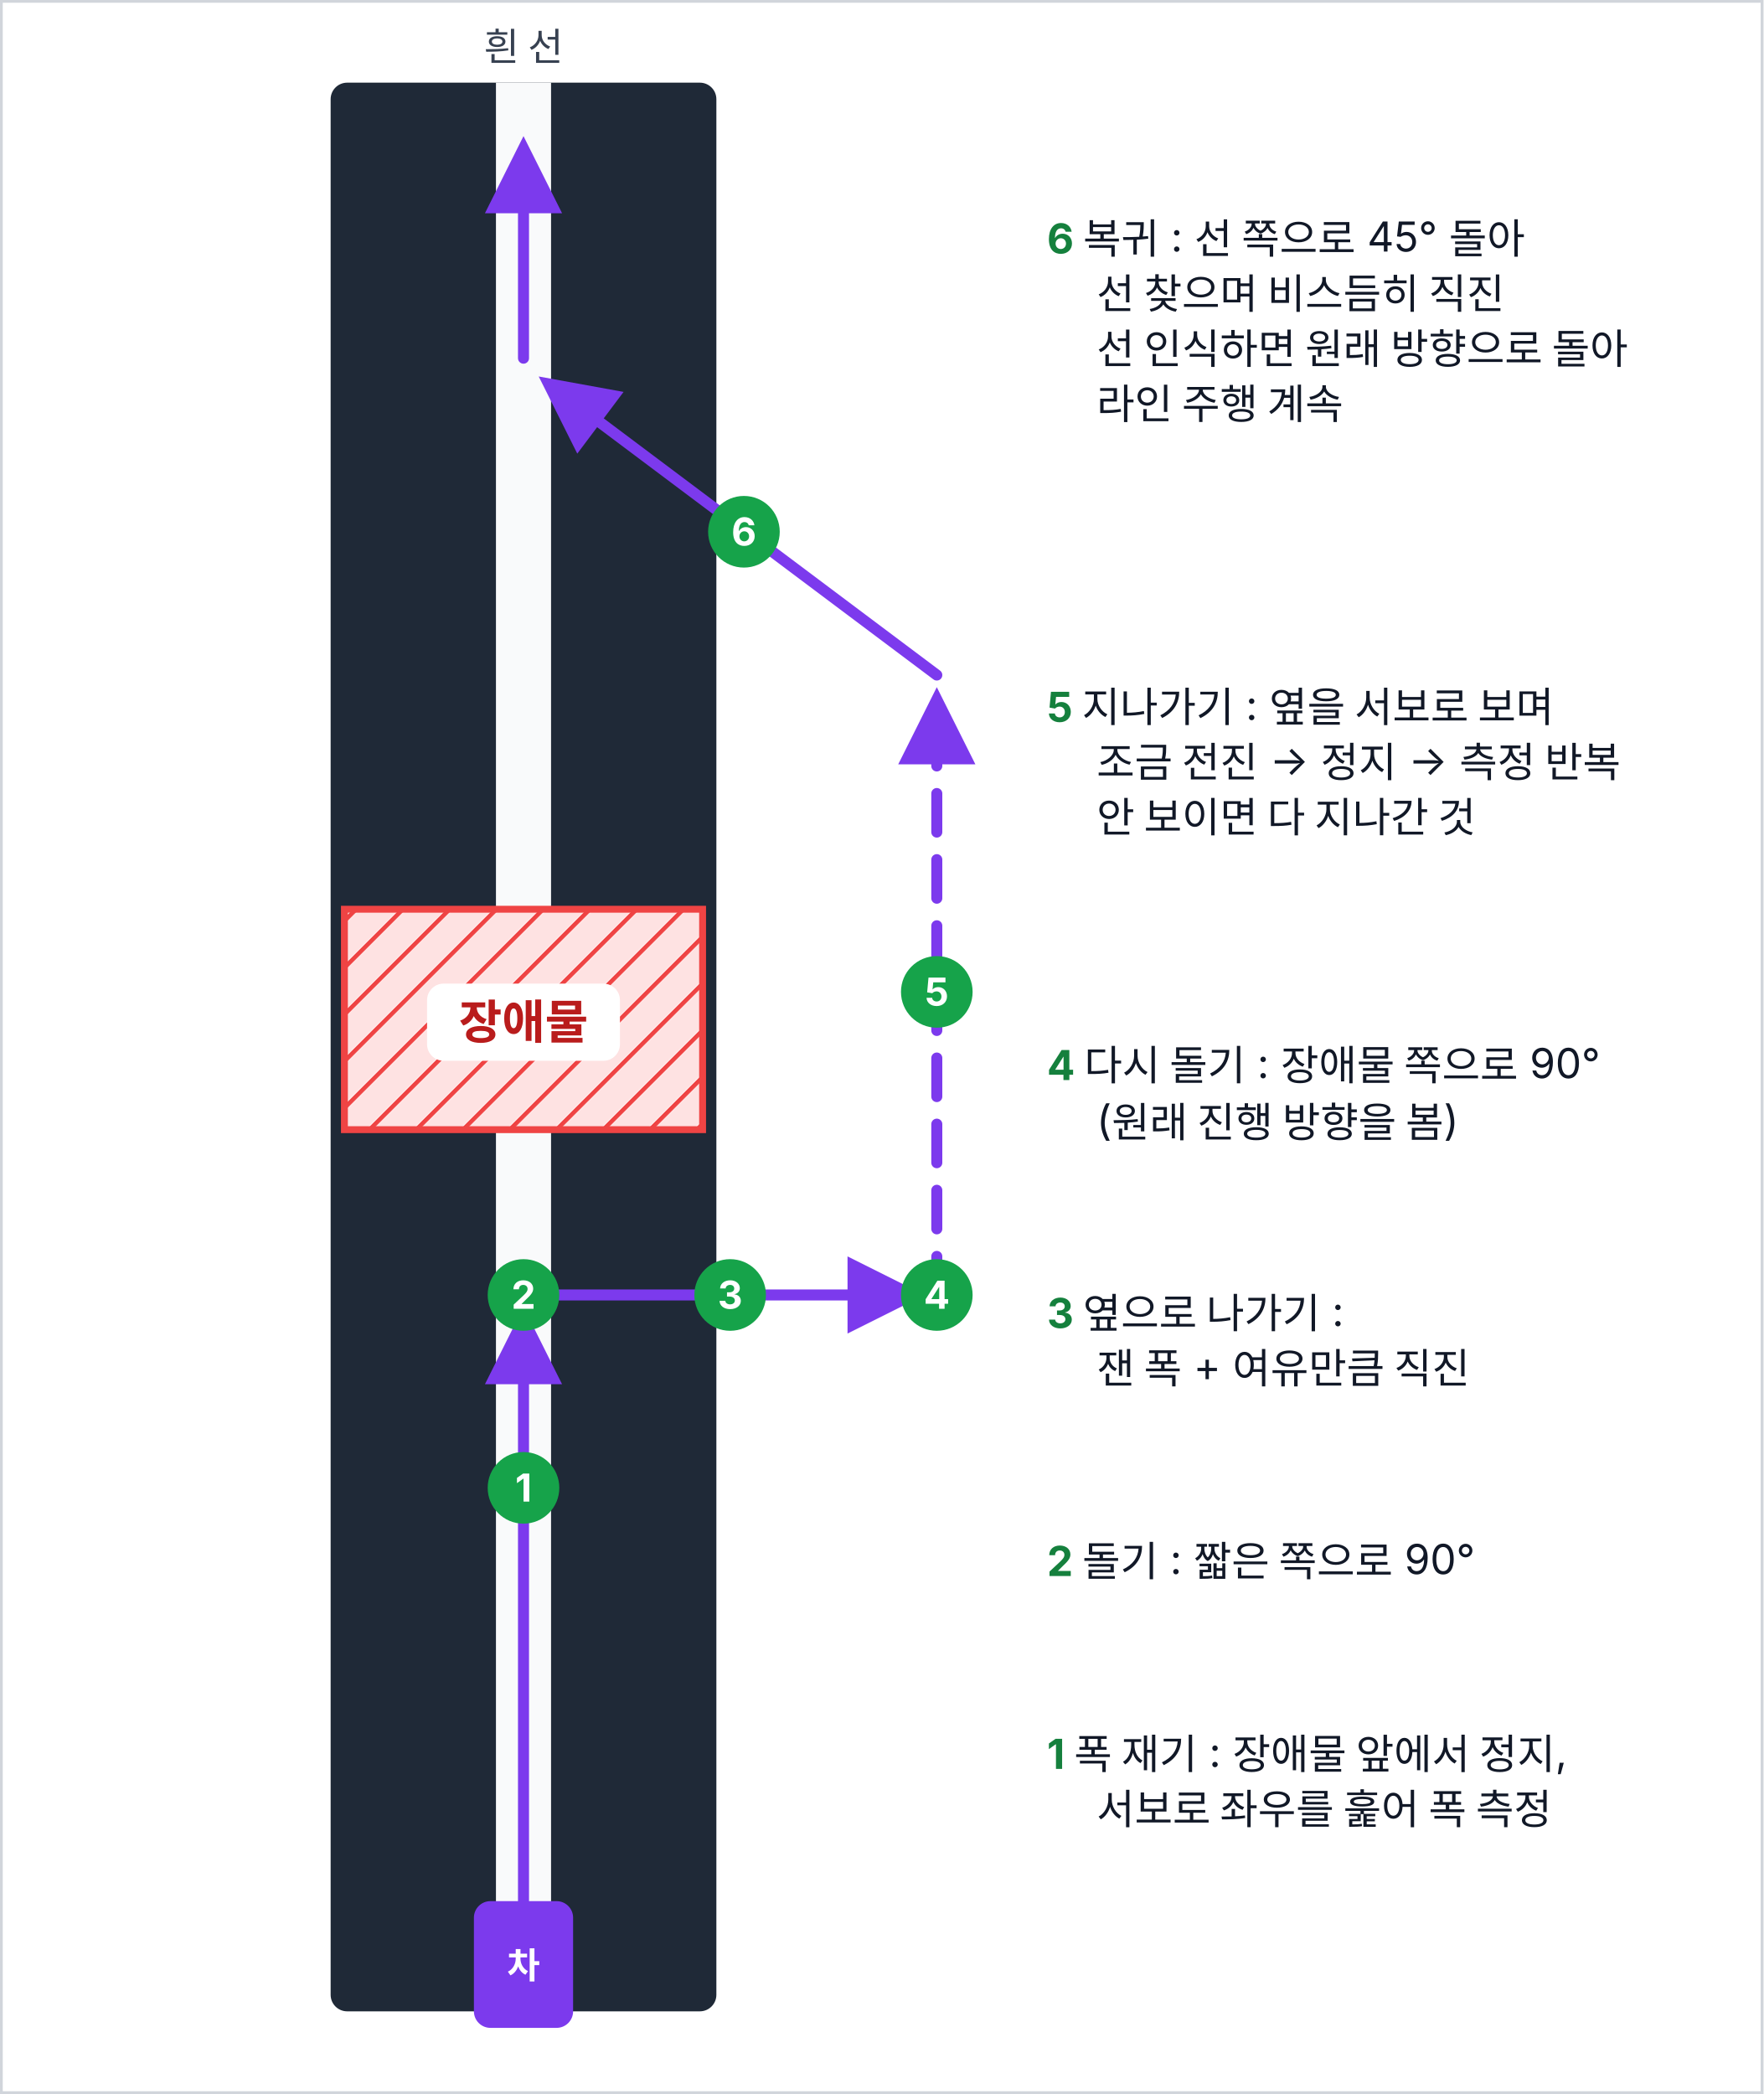
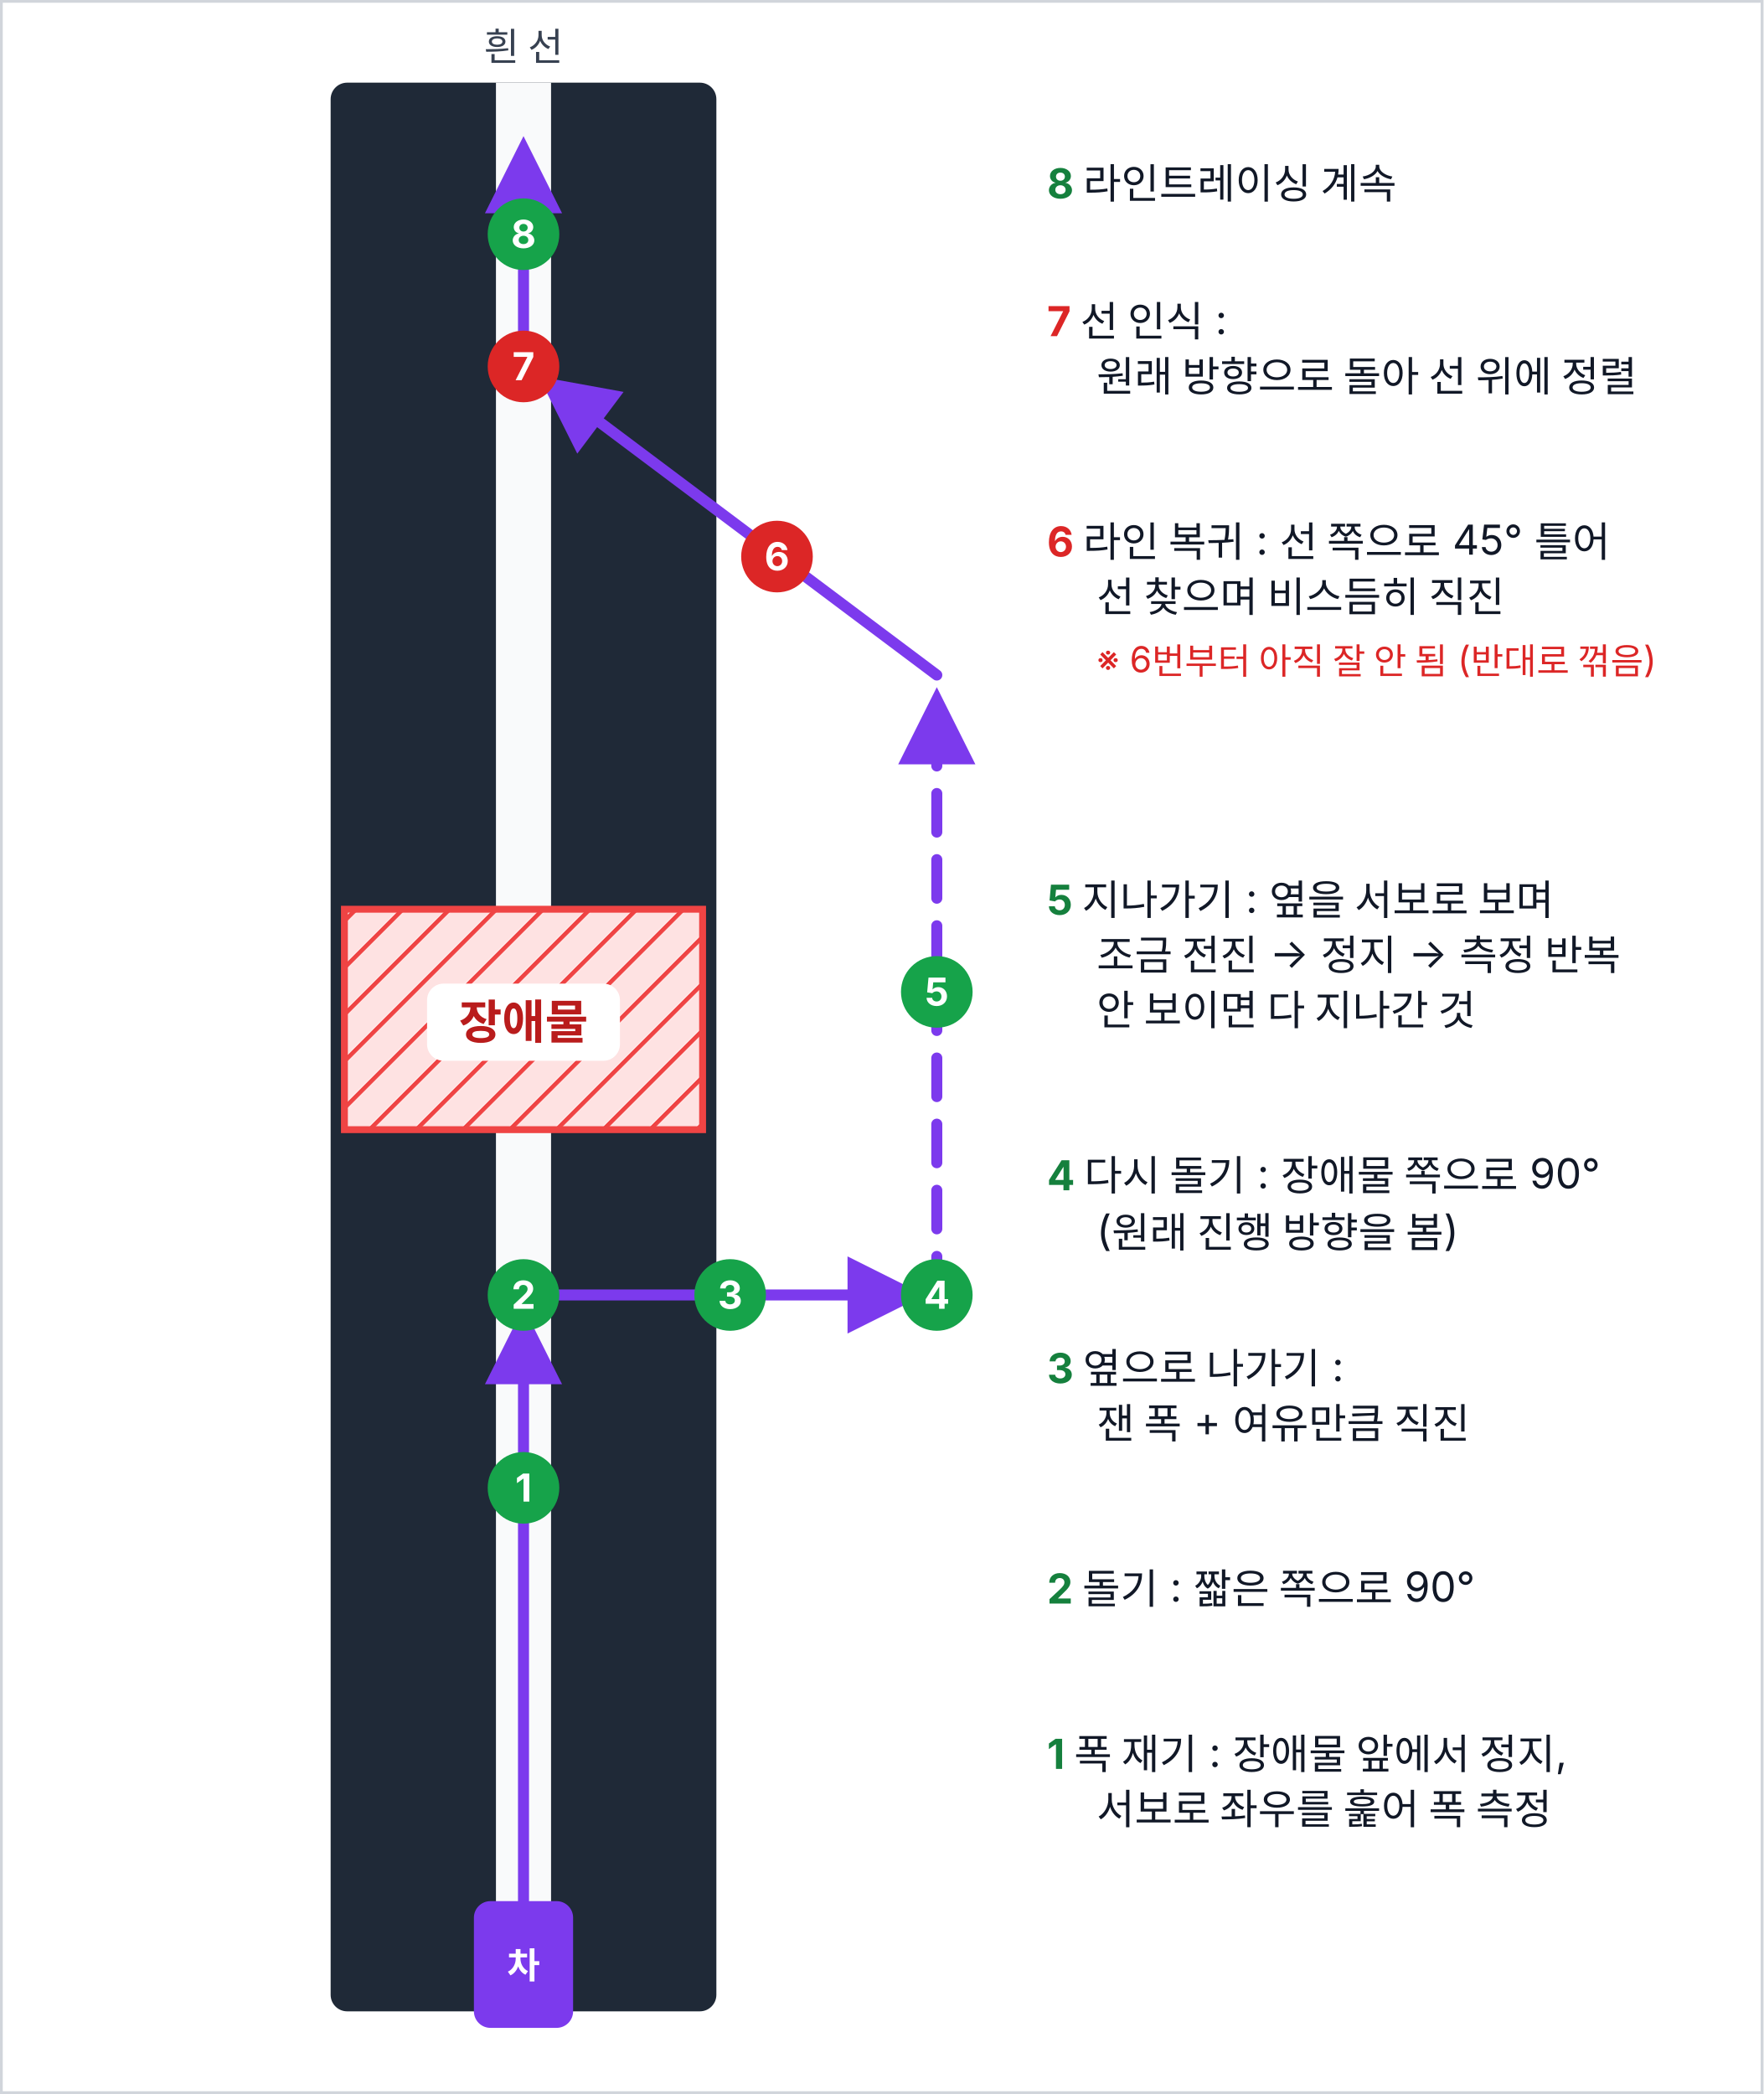
<svg xmlns="http://www.w3.org/2000/svg" viewBox="0 0 640 760" width="640" height="760" font-family="-apple-system, 'Apple SD Gothic Neo', 'Malgun Gothic', sans-serif">
  <defs>
    <marker id="arrow" viewBox="0 0 10 10" refX="8" refY="5" markerWidth="7" markerHeight="7" orient="auto-start-reverse">
      <path d="M0,0 L10,5 L0,10 z" fill="#7c3aed" />
    </marker>
    <pattern id="hatch" width="12" height="12" patternUnits="userSpaceOnUse" patternTransform="rotate(45)">
      <rect width="12" height="12" fill="#fee2e2" />
      <line x1="0" y1="0" x2="0" y2="12" stroke="#ef4444" stroke-width="3" />
    </pattern>
  </defs>
  <rect x="0" y="0" width="640" height="760" fill="#ffffff" />
  <rect x="0.5" y="0.5" width="639" height="759" fill="none" stroke="#d1d5db" />
  <rect x="120" y="30" width="140" height="700" rx="6" fill="#1f2937" />
  <rect x="180" y="30" width="20" height="700" fill="#f9fafb" />
  <text x="190" y="22" text-anchor="middle" font-size="14" fill="#374151">흰 선</text>
  <rect x="125" y="330" width="130" height="80" fill="url(#hatch)" stroke="#ef4444" stroke-width="2.5" />
  <rect x="155" y="357" width="70" height="28" rx="6" fill="#ffffff" />
  <text x="190" y="377" text-anchor="middle" font-size="17" font-weight="700" fill="#b91c1c">장애물</text>
  <g fill="none" stroke="#7c3aed" stroke-width="4" stroke-linecap="round" stroke-linejoin="round">
    <path d="M190,700 L190,480" marker-end="url(#arrow)" />
    <path d="M190,470 L330,470" marker-end="url(#arrow)" />
    <path d="M340,470 L340,255" stroke-dasharray="14 10" marker-end="url(#arrow)" />
    <path d="M340,245 L200,140" marker-end="url(#arrow)" />
    <path d="M190,130 L190,55" marker-end="url(#arrow)" />
  </g>
  <rect x="172" y="690" width="36" height="46" rx="6" fill="#7c3aed" />
  <text x="190" y="718" text-anchor="middle" font-size="13" font-weight="700" fill="#ffffff">차</text>
  <g font-size="14" font-weight="700" fill="#ffffff" text-anchor="middle">
    <circle cx="190" cy="540" r="13" fill="#16a34a" />
    <text x="190" y="545">1</text>
    <circle cx="190" cy="470" r="13" fill="#16a34a" />
    <text x="190" y="475">2</text>
    <circle cx="265" cy="470" r="13" fill="#16a34a" />
    <text x="265" y="475">3</text>
    <circle cx="340" cy="470" r="13" fill="#16a34a" />
    <text x="340" y="475">4</text>
    <circle cx="340" cy="360" r="13" fill="#16a34a" />
    <text x="340" y="365">5</text>
-     <circle cx="270" cy="193" r="13" fill="#16a34a" />
-     <text x="270" y="198">6</text>
+     <circle cx="282" cy="202" r="13" fill="#dc2626" />
+     <text x="282" y="207">6</text>
+     <circle cx="190" cy="133" r="13" fill="#dc2626" />
+     <text x="190" y="138">7</text>
+     <circle cx="190" cy="85" r="13" fill="#16a34a" />
+     <text x="190" y="90">8</text>
  </g>
  <g font-size="15" fill="#111827">
-     <text x="380" y="92">
-       <tspan font-weight="700" fill="#15803d">6</tspan>  복귀 : 선 쪽으로 45° 돌아</text>
-     <text x="398" y="112">선 찾으며 비스듬히 직진</text>
-     <text x="398" y="132">선 인식하면 원래 방향으로 돌아</text>
-     <text x="398" y="152">라인 주행 계속</text>
-     <text x="380" y="262">
+     <text x="380" y="72">
+       <tspan font-weight="700" fill="#15803d">8</tspan>  라인트레이싱 계속</text>
+     <text x="380" y="122">
+       <tspan font-weight="700" fill="#dc2626">7</tspan>  선 인식 :</text>
+     <text x="398" y="142">원래 방향으로 돌아 선 위에 정렬</text>
+     <text x="380" y="202">
+       <tspan font-weight="700" fill="#dc2626">6</tspan>  라인 복귀 : 선 쪽으로 45° 틀어</text>
+     <text x="398" y="222">선 찾으며 비스듬히 직진</text>
+     <text x="398" y="244" font-size="13" fill="#dc2626">※ 6번부터 아직 잘 안 됨 (반대로 꺾음)</text>
+     <text x="380" y="332">
      <tspan font-weight="700" fill="#15803d">5</tspan>  지나가기 : 옆을 서보로 보며</text>
-     <text x="398" y="282">조금 전진 → 정지 → 측정 반복</text>
-     <text x="398" y="302">안 보이면 다 지나간 것</text>
-     <text x="380" y="392">
+     <text x="398" y="352">조금 전진 → 정지 → 측정 반복</text>
+     <text x="398" y="372">안 보이면 다 지나간 것</text>
+     <text x="380" y="432">
      <tspan font-weight="700" fill="#15803d">4</tspan>  다시 돌기 : 장애물 쪽으로 90°</text>
-     <text x="398" y="412">(원래 진행 방향을 봄)</text>
-     <text x="380" y="482">
+     <text x="398" y="452">(원래 진행 방향을 봄)</text>
+     <text x="380" y="502">
      <tspan font-weight="700" fill="#15803d">3</tspan>  옆으로 나가기 :</text>
-     <text x="398" y="502">잰 폭 + 여유만큼 직진</text>
-     <text x="380" y="572">
+     <text x="398" y="522">잰 폭 + 여유만큼 직진</text>
+     <text x="380" y="582">
      <tspan font-weight="700" fill="#15803d">2</tspan>  돌기 : 짧은 쪽으로 90°</text>
    <text x="380" y="642">
      <tspan font-weight="700" fill="#15803d">1</tspan>  폭 재기 : 장애물 앞에서 정지,</text>
    <text x="398" y="662">서보로 좌우를 훑어 폭 측정</text>
  </g>
</svg>
